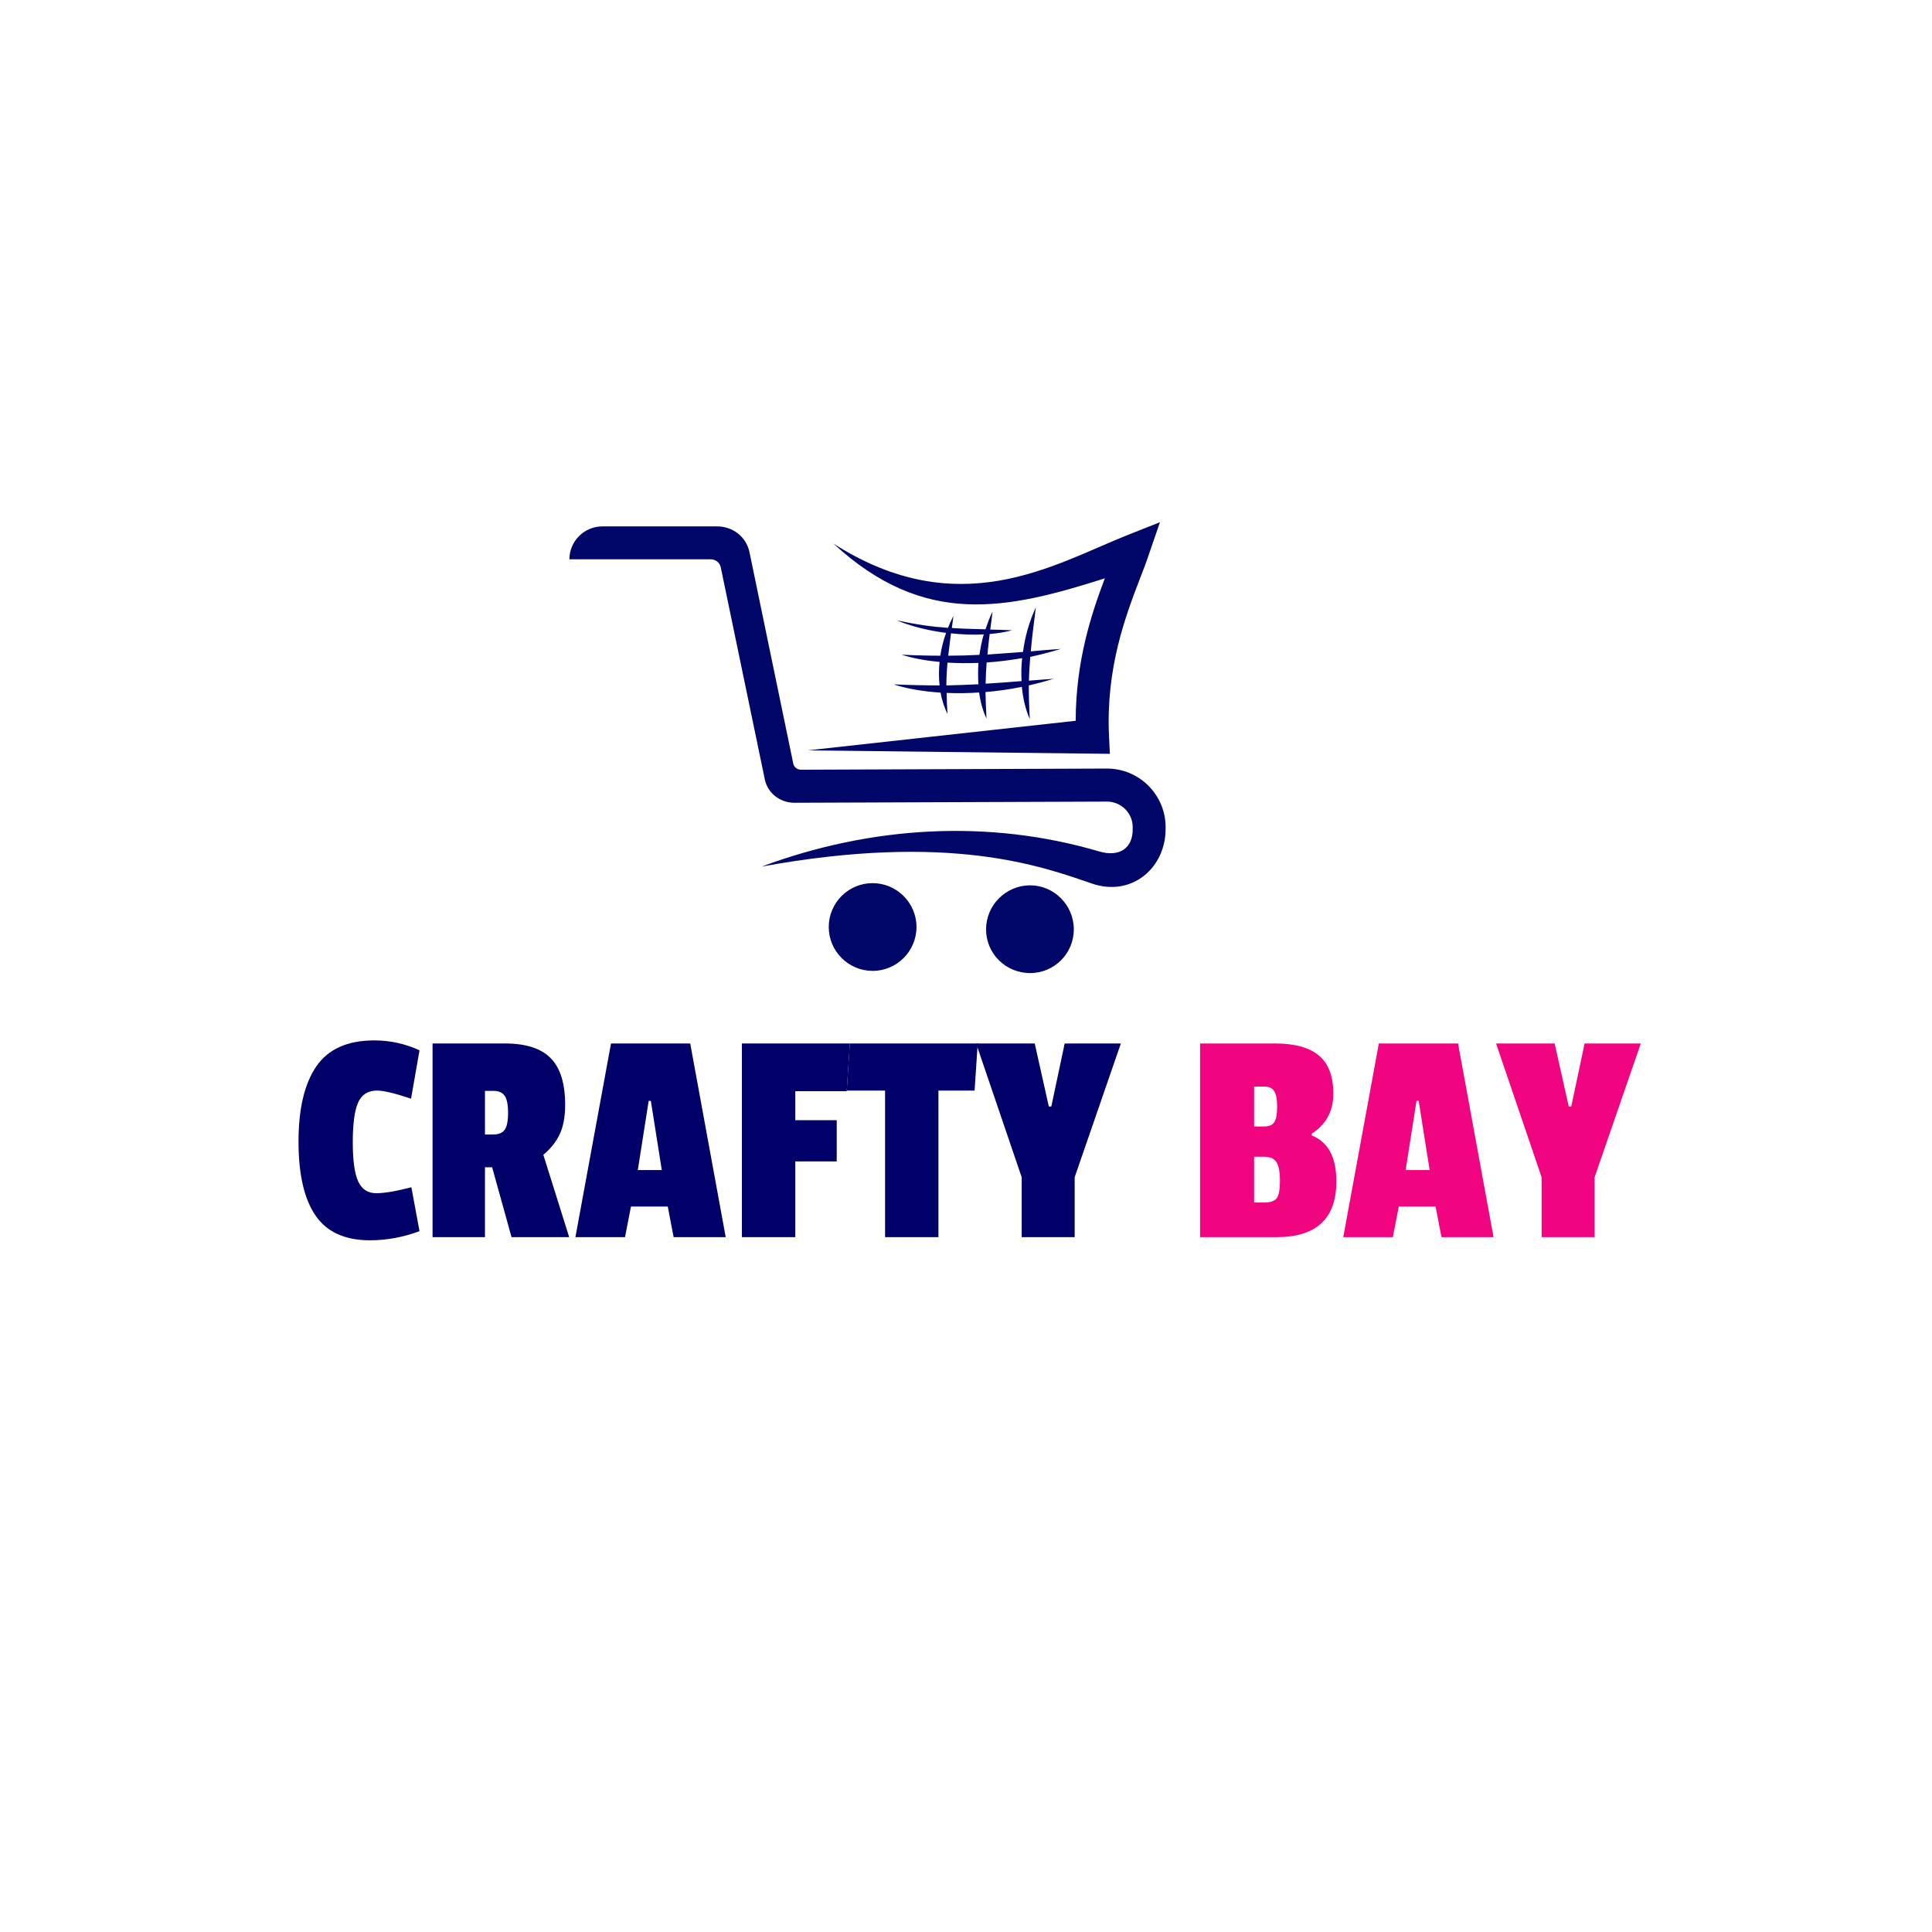
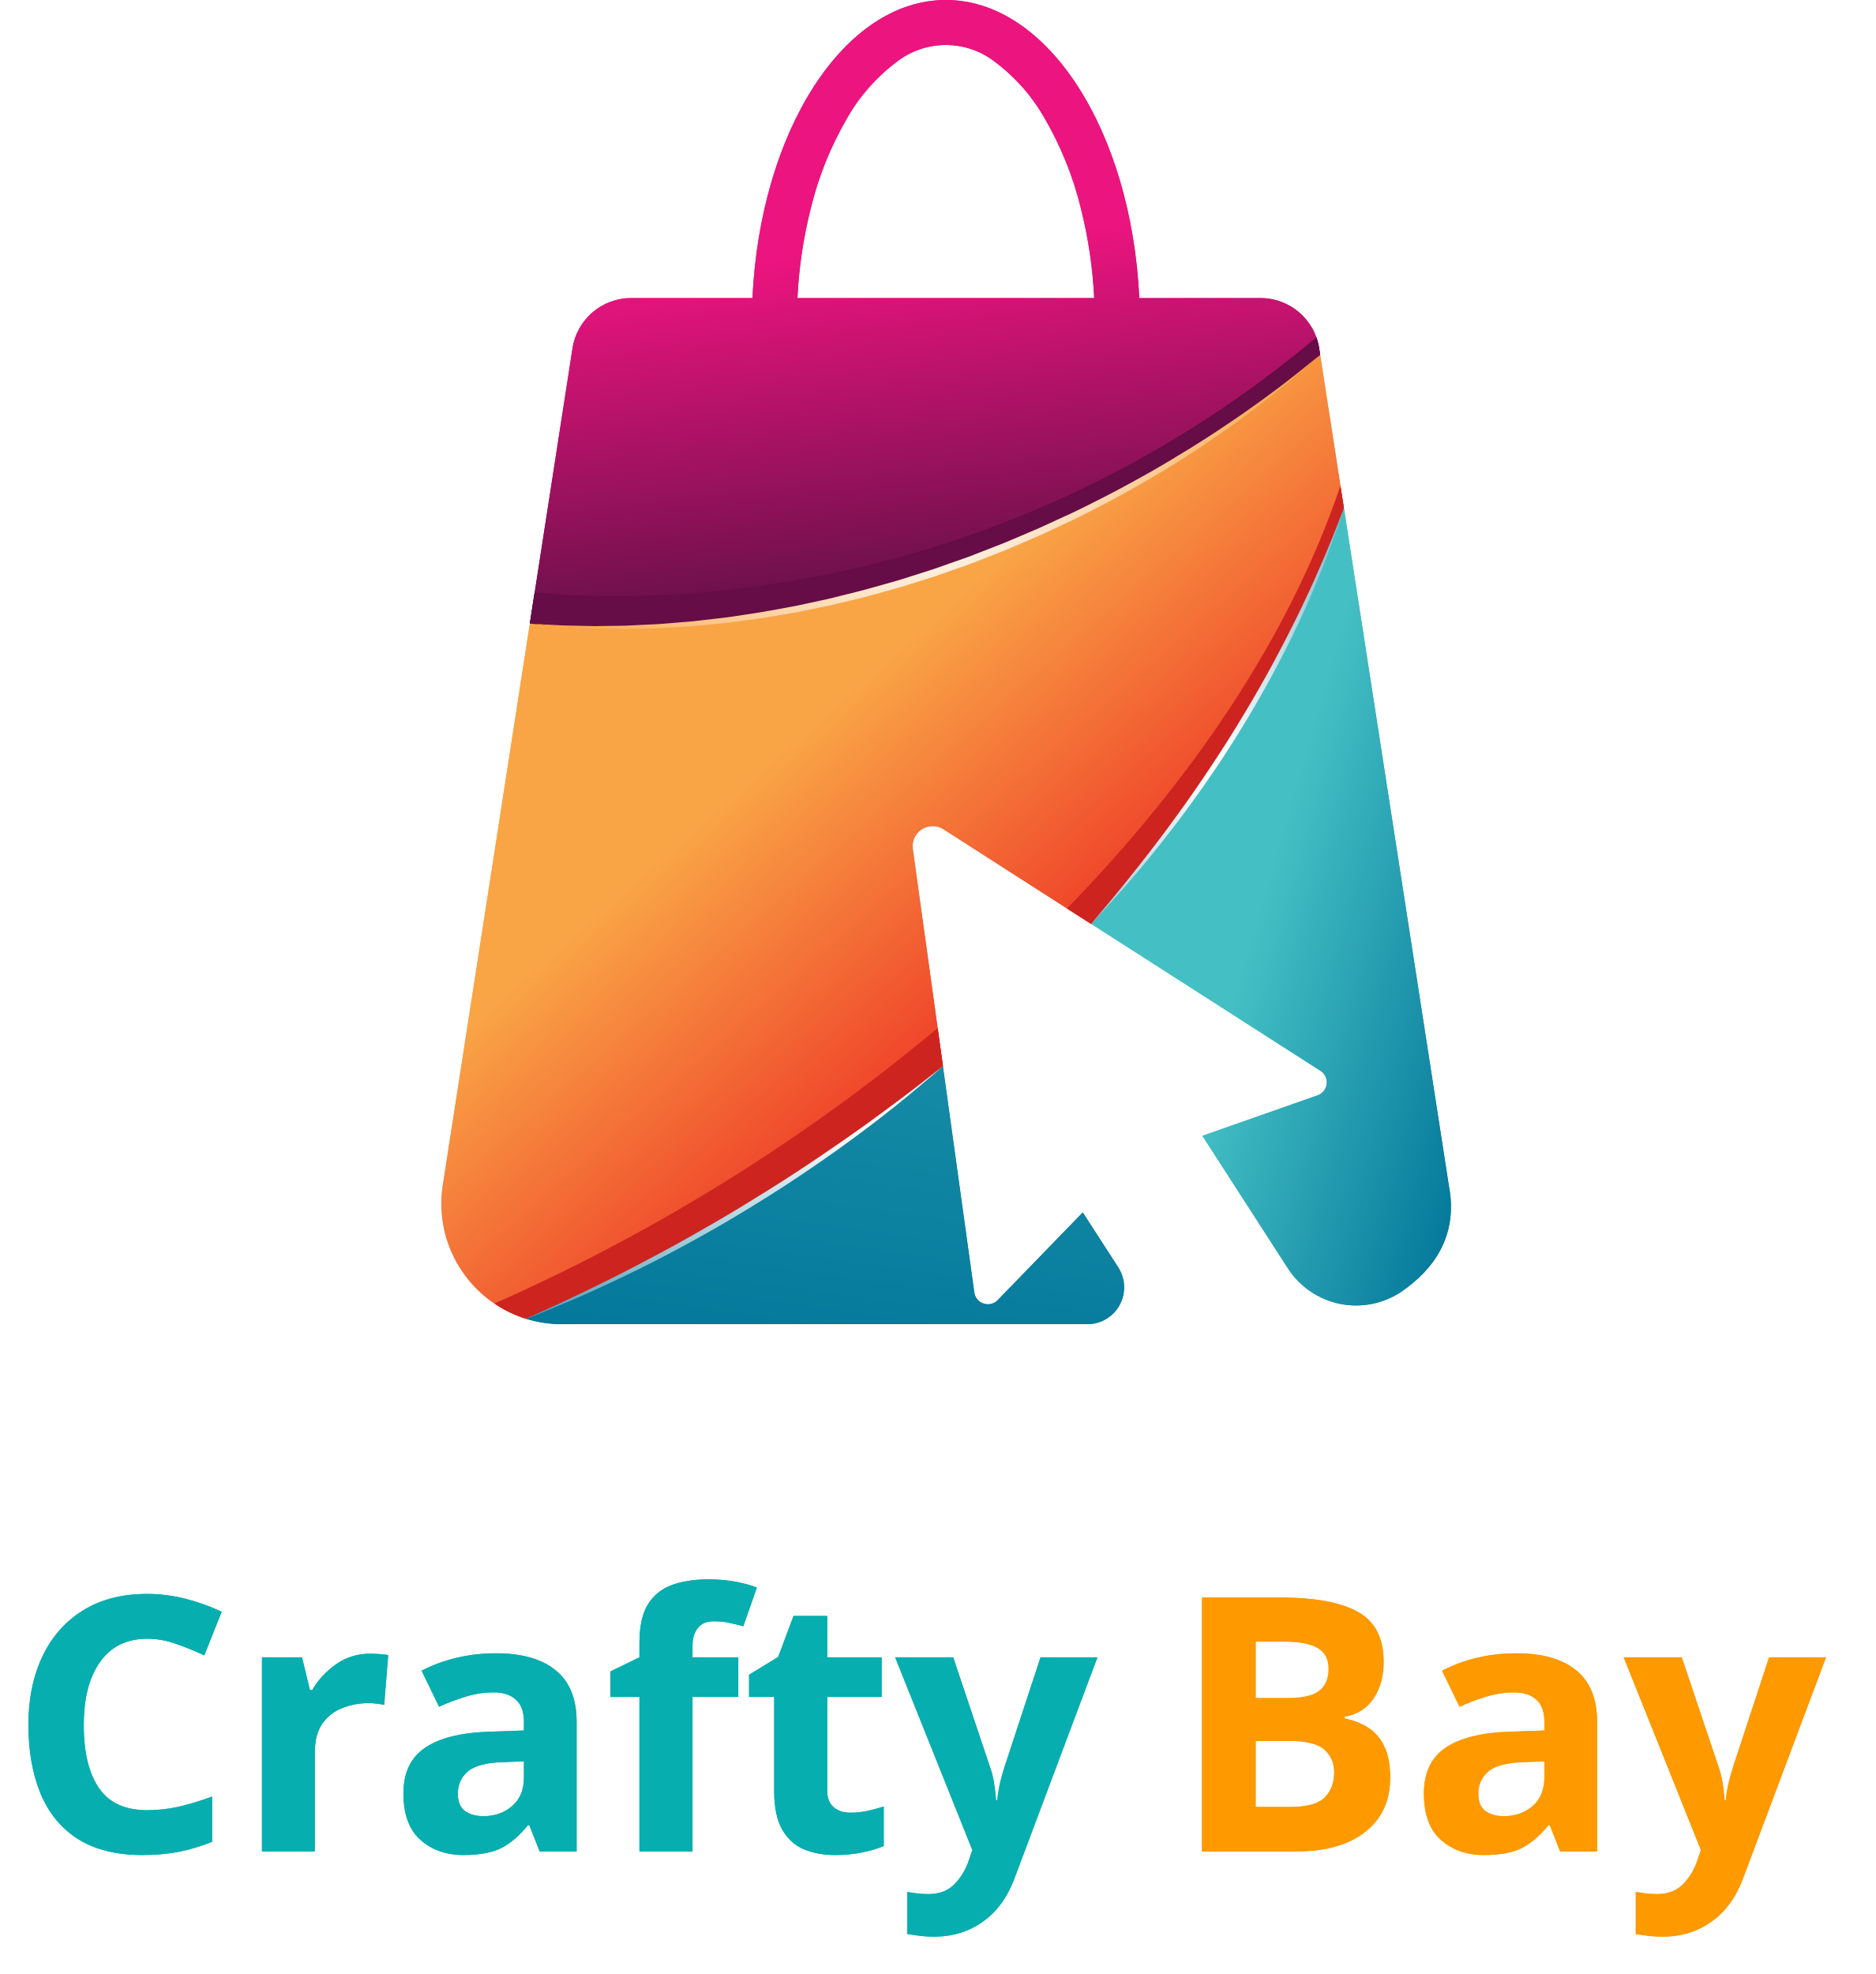
- <svg xmlns="http://www.w3.org/2000/svg" width="500" zoomAndPan="magnify" viewBox="0 0 375 375" height="500" preserveAspectRatio="xMidYMid meet" version="1.2">
+ <svg xmlns="http://www.w3.org/2000/svg" xmlns:xlink="http://www.w3.org/1999/xlink" width="153" height="161" viewBox="0 0 153 161">
  <defs>
-     <clipPath id="6f162f709f">
-       <path d="M 110.312 101.359 L 226.562 101.359 L 226.562 189 L 110.312 189 Z M 110.312 101.359 " />
-     </clipPath>
+     <linearGradient id="linear-gradient" x1="0.525" y1="0.413" x2="1.133" y2="0.803" gradientUnits="objectBoundingBox">
+       <stop offset="0" stop-color="#44c0c4" />
+       <stop offset="1" stop-color="#007398" />
+     </linearGradient>
+     <linearGradient id="linear-gradient-2" x1="0.416" y1="0.376" x2="0.686" y2="0.701" gradientUnits="objectBoundingBox">
+       <stop offset="0" stop-color="#f9a546" />
+       <stop offset="1" stop-color="#ed2f24" />
+     </linearGradient>
+     <linearGradient id="linear-gradient-3" x1="0.448" y1="0.398" x2="0.526" y2="0.97" gradientUnits="objectBoundingBox">
+       <stop offset="0" stop-color="#ec147f" />
+       <stop offset="1" stop-color="#5e1045" />
+     </linearGradient>
+     <linearGradient id="linear-gradient-4" x1="1.813" y1="-3.056" x2="0.338" y2="1.435" xlink:href="#linear-gradient" />
+     <radialGradient id="radial-gradient" cx="0.5" cy="0.5" r="1.441" gradientTransform="translate(0.327) scale(0.347 1)" gradientUnits="objectBoundingBox">
+       <stop offset="0" stop-color="#fff" />
+       <stop offset="1" stop-color="#f9a546" />
+     </radialGradient>
+     <radialGradient id="radial-gradient-2" cx="0.842" cy="0.243" r="2.335" gradientTransform="translate(0.332) scale(0.606 1)" gradientUnits="objectBoundingBox">
+       <stop offset="0" stop-color="#fff" />
+       <stop offset="1" stop-color="#007398" />
+     </radialGradient>
+     <radialGradient id="radial-gradient-3" cx="0.485" cy="0.611" r="1.33" gradientTransform="translate(-0.322) scale(1.644 1)" xlink:href="#radial-gradient-2" />
  </defs>
-   <g id="950bb5ebe6">
-     <g clip-rule="nonzero" clip-path="url(#6f162f709f)">
-       <path style=" stroke:none;fill-rule:nonzero;fill:#010768;fill-opacity:1;" d="M 137.891 108.559 L 110.52 108.559 C 110.52 105.055 113.379 102.172 116.938 102.172 L 139.18 102.172 C 142.203 102.172 144.781 104.133 145.453 107.074 L 153.969 148.195 C 154.109 148.926 154.754 149.402 155.48 149.402 L 214.871 149.176 C 217.949 149.176 220.781 150.41 222.852 152.453 C 224.898 154.473 226.215 157.301 226.242 160.41 L 226.242 160.719 C 226.355 168.367 219.742 174.164 211.957 171.504 C 202.234 168.168 184.391 161.531 147.836 168.199 C 169.098 160.297 191.898 158.953 213.328 165.258 C 217.195 166.406 219.941 164.723 219.855 160.801 L 219.855 160.492 C 219.855 159.148 219.266 157.918 218.371 157.02 C 217.445 156.125 216.215 155.59 214.871 155.59 L 154.191 155.816 C 151.449 155.816 149.012 153.996 148.449 151.277 L 139.906 110.152 C 139.738 109.203 138.871 108.559 137.945 108.559 Z M 173.605 132.844 C 176.996 132.984 179.797 133.039 182.375 133.039 C 182.207 131.586 182.207 130.07 182.375 128.477 C 179.602 128.223 177.078 127.746 174.98 127.074 C 177.836 127.215 180.246 127.27 182.516 127.27 C 182.738 125.812 183.102 124.301 183.637 122.844 C 179.91 122.367 176.52 121.445 174.055 120.406 C 177.949 121.246 180.832 121.641 184 121.863 C 184.309 121.078 184.672 120.297 185.062 119.539 C 184.953 120.379 184.84 121.164 184.754 121.891 C 186.688 122.031 188.762 122.086 191.281 122.145 C 191.676 120.996 192.094 119.82 192.656 118.699 C 192.488 119.93 192.375 121.137 192.207 122.199 C 193.496 122.227 194.895 122.254 196.465 122.34 C 195.062 122.703 193.609 122.93 192.094 123.066 C 191.926 124.523 191.758 125.812 191.676 127.047 C 193.719 126.906 195.961 126.738 198.566 126.543 C 198.93 123.684 199.742 120.715 201.059 117.887 C 200.609 121.414 200.273 124.105 200.078 126.43 C 201.844 126.262 203.777 126.094 205.906 125.953 C 203.945 126.543 201.984 127.074 199.965 127.496 C 199.855 129.148 199.742 130.633 199.715 132.117 C 201.199 132.004 202.797 131.863 204.531 131.754 C 202.938 132.23 201.281 132.676 199.688 133.039 C 199.688 134.973 199.742 137.047 199.883 139.566 C 199.098 137.832 198.566 135.676 198.34 133.32 C 195.988 133.797 193.637 134.133 191.281 134.328 C 191.309 135.844 191.367 137.523 191.48 139.457 C 190.805 138.055 190.301 136.32 190.051 134.414 C 187.895 134.555 185.766 134.582 183.746 134.496 C 183.746 135.73 183.805 137.02 183.914 138.586 C 183.328 137.383 182.824 135.98 182.57 134.441 C 179.18 134.219 176.129 133.684 173.633 132.902 Z M 191.309 132.703 C 193.383 132.594 195.652 132.398 198.285 132.199 C 198.203 130.773 198.23 129.258 198.398 127.746 C 196.074 128.137 193.746 128.445 191.508 128.586 C 191.395 130.016 191.34 131.359 191.309 132.703 Z M 184.055 127.27 C 186.102 127.27 188.031 127.215 190.105 127.102 C 190.301 125.785 190.555 124.469 190.945 123.125 C 188.844 123.266 186.688 123.152 184.586 122.93 C 184.363 124.582 184.223 125.98 184.055 127.242 Z M 183.719 133.039 C 185.734 132.984 187.727 132.93 189.91 132.816 C 189.824 131.473 189.824 130.098 189.91 128.672 C 187.863 128.754 185.82 128.727 183.914 128.613 C 183.773 130.156 183.691 131.527 183.691 133.039 Z M 191.395 180.383 C 191.395 185.09 195.203 188.871 199.938 188.871 C 204.672 188.871 208.426 185.062 208.426 180.383 C 208.426 175.703 204.617 171.84 199.938 171.84 C 195.262 171.84 191.395 175.676 191.395 180.383 Z M 169.375 171.418 C 164.672 171.418 160.859 175.23 160.859 179.934 C 160.859 184.641 164.699 188.449 169.375 188.449 C 174.055 188.449 177.891 184.641 177.891 179.934 C 177.891 175.23 174.055 171.418 169.375 171.418 Z M 215.43 146.32 L 215.262 142.957 C 214.617 129.594 218.512 119.512 221.258 112.312 C 221.957 110.547 222.547 108.977 222.883 107.941 L 225.148 101.359 L 218.652 103.934 C 204.504 109.594 186.129 121.078 161.758 105.504 C 179.434 121.809 195.344 118.336 214.449 112.254 C 211.844 119.145 208.82 128.223 208.789 139.902 L 156.742 145.648 Z M 215.43 146.32 " />
-     </g>
-     <g style="fill:#010068;fill-opacity:1;">
-       <g transform="translate(56.48897, 240.1303)">
-         <path style="stroke:none" d="M 11.984 -18.422 C 11.984 -14.859 12.336 -12.316 13.047 -10.797 C 13.754 -9.285 14.914 -8.531 16.531 -8.531 C 18.145 -8.531 20.422 -8.914 23.359 -9.688 L 24.938 -1.156 C 21.75 0.02 18.539 0.609 15.312 0.609 C 10.469 0.609 6.945 -0.992 4.75 -4.203 C 2.551 -7.41 1.453 -12.191 1.453 -18.547 C 1.453 -24.91 2.602 -29.773 4.906 -33.141 C 7.207 -36.504 10.957 -38.188 16.156 -38.188 C 19.227 -38.188 22.156 -37.547 24.938 -36.266 L 23.297 -26.875 C 20.148 -27.926 17.953 -28.453 16.703 -28.453 C 14.93 -28.453 13.703 -27.672 13.016 -26.109 C 12.328 -24.555 11.984 -21.992 11.984 -18.422 Z M 11.984 -18.422 " />
+   <g id="Group_1018" data-name="Group 1018" transform="translate(-129 -287)">
+     <g id="Group_515" data-name="Group 515">
+       <g id="Group_512" data-name="Group 512" transform="translate(5673 -445)">
+         <text id="Crafty" transform="translate(-5496 883)" fill="#07aeaf" font-size="29" font-family="Poppins-Bold, Poppins" font-weight="700">
+           <tspan x="-47.371" y="0">Crafty</tspan>
+         </text>
+         <text id="Bay" transform="translate(-5420 883)" fill="#fe9900" font-size="29" font-family="Poppins-Bold, Poppins" font-weight="700">
+           <tspan x="-28.565" y="0">Bay</tspan>
+         </text>
      </g>
-     </g>
-     <g style="fill:#010068;fill-opacity:1;">
-       <g transform="translate(81.30481, 240.1303)">
-         <path style="stroke:none" d="M 28.391 -25.672 C 28.391 -23.41 28.047 -21.531 27.359 -20.031 C 26.672 -18.539 25.602 -17.191 24.156 -15.984 L 29.172 0 L 17.984 0 L 14.219 -13.562 L 12.828 -13.562 L 12.828 0 L 2.656 0 L 2.656 -37.594 L 16.703 -37.594 C 20.742 -37.594 23.703 -36.645 25.578 -34.75 C 27.453 -32.852 28.391 -29.828 28.391 -25.672 Z M 14.406 -19.922 C 15.457 -19.922 16.203 -20.223 16.641 -20.828 C 17.086 -21.43 17.312 -22.531 17.312 -24.125 C 17.312 -25.719 17.086 -26.828 16.641 -27.453 C 16.203 -28.078 15.477 -28.391 14.469 -28.391 L 12.828 -28.391 L 12.828 -19.922 Z M 14.406 -19.922 " />
+       <g id="Group_511" data-name="Group 511" transform="translate(-1295.285 -729.51)">
+         <path id="Path_713" data-name="Path 713" d="M2214.519,1638.7c.814,4.185-1.316,6.925-3.836,8.661a6.622,6.622,0,0,1-9.3-1.9l-6.961-10.79,9.3-3.269a1.126,1.126,0,0,0,.4-1.988l-18.779-12.036a108.792,108.792,0,0,0,12.378-16.521,90.682,90.682,0,0,0,8.244-17.391Z" transform="translate(-672.064 -525.523)" fill="url(#linear-gradient)" />
+         <path id="Path_714" data-name="Path 714" d="M1531.962,1412.48l1.937,12.5a99.714,99.714,0,0,1-20.621,33.911l-12.11-7.762a1.64,1.64,0,0,0-2.443,1.563l2.469,17.8a132.122,132.122,0,0,1-34.011,20.6,9.833,9.833,0,0,1-6.779-10.888l7.1-45.805c13.662,1.3,29.333-1.5,44.416-8.816A92.49,92.49,0,0,0,1531.962,1412.48Z" transform="translate(0 -367.03)" fill="url(#linear-gradient-2)" />
+         <path id="Path_715" data-name="Path 715" d="M1623.38,1044.917l.083.534a92.493,92.493,0,0,1-20.047,13.106c-15.083,7.317-30.753,10.117-44.415,8.816l3.48-22.456a4.835,4.835,0,0,1,4.778-4.094h9.9c.639-13.6,7.458-24.313,15.776-24.313s15.137,10.708,15.776,24.313h9.9A4.836,4.836,0,0,1,1623.38,1044.917Zm-42.553-4.094h24.207a37.353,37.353,0,0,0-1.078-7.285,27.593,27.593,0,0,0-2.981-7.408,14.959,14.959,0,0,0-4-4.547,6.53,6.53,0,0,0-8.089,0,14.969,14.969,0,0,0-4,4.547,27.573,27.573,0,0,0-2.981,7.408,37.307,37.307,0,0,0-1.078,7.285Z" transform="translate(-91.5)" fill="url(#linear-gradient-3)" />
+         <path id="Path_716" data-name="Path 716" d="M1602.964,2222.659a3,3,0,0,1-2.521,4.627h-42.859a9.85,9.85,0,0,1-2.934-.444,132.122,132.122,0,0,0,34.011-20.6l2.572,18.538a1.125,1.125,0,0,0,1.97.471l6.865-7.078,2.9,4.488Z" transform="translate(-87.469 -1102.776)" fill="url(#linear-gradient-4)" />
+         <g id="Group_510" data-name="Group 510" transform="translate(1464.613 1056.121)">
+           <path id="Path_717" data-name="Path 717" d="M2160.517,1594.218a99.7,99.7,0,0,0,20.621-33.911l-.283-1.826c-4.153,12.343-12.192,24.1-22.3,34.484Z" transform="translate(-2111.853 -1558.48)" fill="#ce2420" />
+           <path id="Path_718" data-name="Path 718" d="M1522.069,2187.542a132.122,132.122,0,0,0,34.011-20.6l-.43-3.1A152.978,152.978,0,0,1,1519.5,2186.3,9.776,9.776,0,0,0,1522.069,2187.542Z" transform="translate(-1519.5 -2119.596)" fill="#ce2420" />
+         </g>
+         <path id="Path_719" data-name="Path 719" d="M1559.395,1413.782l-.395,2.546a79.662,79.662,0,0,0,29.592-3.092,94.5,94.5,0,0,0,14.823-5.723,92.484,92.484,0,0,0,20.047-13.107l-.083-.533a4.77,4.77,0,0,0-.227-.892C1599.8,1412.584,1573.635,1415.161,1559.395,1413.782Z" transform="translate(-91.5 -348.955)" fill="#660c46" />
+         <path id="Path_720" data-name="Path 720" d="M1559,1434.394l2.179.121c.182.008.363.027.544.027l.545.012,1.09.024.545.012.273.006c.091,0,.182,0,.273,0l1.09-.016,1.09-.016.273-.005.272-.014.545-.028,1.088-.052c.363-.02.726-.026,1.088-.062l2.171-.179c.091-.008.181-.014.271-.023l.27-.032.541-.063,1.082-.123.541-.062.271-.031.269-.04,1.077-.161c1.438-.194,2.862-.481,4.29-.736l2.128-.459.532-.115c.177-.037.352-.086.528-.129l1.055-.265c1.412-.333,2.8-.752,4.2-1.142l2.073-.659.518-.165c.086-.028.173-.054.259-.083l.257-.091,1.025-.363,1.027-.36.513-.18.507-.2,2.03-.786c.341-.126.671-.276,1.006-.416l1-.425,1-.425c.168-.068.33-.151.5-.224l.495-.227,1.978-.909c.651-.321,1.307-.631,1.951-.965,1.3-.653,2.573-1.343,3.842-2.049s2.512-1.457,3.749-2.217,2.448-1.563,3.65-2.381,2.381-1.668,3.543-2.541c.576-.444,1.157-.881,1.723-1.338s1.136-.909,1.7-1.368c-.546.482-1.087.969-1.644,1.438s-1.12.93-1.683,1.392q-1.706,1.366-3.472,2.656-1.777,1.274-3.608,2.472c-.3.2-.614.393-.922.589l-.462.292-.466.285-.935.569-.943.555c-.313.187-.632.364-.949.545s-.633.363-.954.536l-.962.522c-.321.173-.646.338-.969.508-.645.342-1.3.66-1.952.99l-1.98.933c-.331.153-.658.315-.992.461l-1.006.431-1.006.431c-.336.142-.668.294-1.01.422l-2.039.8-.51.2-.516.183-1.032.365-1.033.362-.258.091c-.086.029-.174.056-.261.083l-.523.165-2.089.657-2.109.589-.527.147c-.088.024-.175.05-.264.072l-.266.065-1.064.257-1.065.256c-.178.041-.354.088-.533.124l-.536.11-2.144.441c-1.439.246-2.875.512-4.325.683l-1.085.145-.271.036-.273.027-.545.053-1.089.107-.544.052-.272.026c-.091.008-.182.012-.273.018l-2.185.131c-.363.028-.729.026-1.093.038l-1.093.026-.547.011-.273.006-.273,0-1.093-.018-1.093-.018c-.091,0-.182,0-.273-.006l-.273-.015-.546-.029-1.091-.058c-.364-.02-.727-.034-1.09-.074l-2.174-.21Z" transform="translate(-91.5 -367.022)" fill="url(#radial-gradient)" />
+         <path id="Path_721" data-name="Path 721" d="M1554.631,2226.861l2.273-1.028q1.132-.523,2.256-1.064,2.248-1.077,4.46-2.226c1.473-.769,2.937-1.552,4.383-2.369s2.885-1.647,4.3-2.51,2.828-1.742,4.219-2.65,2.766-1.838,4.13-2.787,2.708-1.926,4.038-2.922l1-.748.99-.758,1.963-1.539-.94.822-.953.806-.961.8-.969.787q-1.953,1.557-3.972,3.028c-1.344.983-2.717,1.928-4.1,2.853s-2.8,1.811-4.219,2.677-2.869,1.7-4.328,2.5-2.935,1.577-4.429,2.313-3,1.446-4.523,2.119q-1.143.5-2.3.979l-1.156.472-1.163.453Z" transform="translate(-87.45 -1102.795)" fill="url(#radial-gradient-2)" />
+         <path id="Path_722" data-name="Path 722" d="M2185.34,1617.381q.81-.951,1.613-1.907t1.577-1.935q1.563-1.945,3.048-3.948c.987-1.337,1.955-2.689,2.885-4.066s1.839-2.768,2.708-4.184,1.712-2.847,2.517-4.3,1.573-2.926,2.312-4.416,1.433-3,2.092-4.526q.5-1.143.965-2.3t.9-2.327l-.387,1.188c-.137.393-.271.788-.412,1.18-.282.784-.573,1.565-.877,2.341q-.921,2.324-1.985,4.591c-.706,1.511-1.467,3-2.258,4.466s-1.636,2.909-2.508,4.33-1.79,2.816-2.739,4.188-1.932,2.72-2.953,4.038-2.07,2.614-3.153,3.881q-.816.947-1.652,1.875l-.841.924-.857.909Z" transform="translate(-672.064 -525.523)" fill="url(#radial-gradient-3)" />
      </g>
-     </g>
-     <g style="fill:#010068;fill-opacity:1;">
-       <g transform="translate(111.2049, 240.1303)">
-         <path style="stroke:none" d="M 29.656 0 L 19.547 0 L 18.406 -5.938 L 11.266 -5.938 L 10.109 0 L 0.484 0 L 7.391 -37.594 L 22.766 -37.594 Z M 17.25 -13.016 L 15.125 -26.453 L 14.703 -26.453 L 12.594 -13.016 Z M 17.25 -13.016 " />
+       <g id="Group_513" data-name="Group 513" transform="translate(5673 -445)">
+         <text id="Crafty-2" data-name="Crafty" transform="translate(-5496 883)" fill="#07aeaf" font-size="29" font-family="Poppins-Bold, Poppins" font-weight="700">
+           <tspan x="-47.371" y="0">Crafty</tspan>
+         </text>
+         <text id="Bay-2" data-name="Bay" transform="translate(-5420 883)" fill="#fe9900" font-size="29" font-family="Poppins-Bold, Poppins" font-weight="700">
+           <tspan x="-28.565" y="0">Bay</tspan>
+         </text>
      </g>
-     </g>
-     <g style="fill:#010068;fill-opacity:1;">
-       <g transform="translate(141.347, 240.1303)">
-         <path style="stroke:none" d="M 23 -28.328 L 13.016 -28.328 L 13.016 -22.703 L 21.062 -22.703 L 21.062 -14.703 L 13.016 -14.703 L 13.016 0 L 2.656 0 L 2.656 -37.594 L 23.609 -37.594 Z M 23 -28.328 " />
-       </g>
-     </g>
-     <g style="fill:#010068;fill-opacity:1;">
-       <g transform="translate(164.6497, 240.1303)">
-         <path style="stroke:none" d="M 24.516 -28.453 L 17.5 -28.453 L 17.5 0 L 7.141 0 L 7.141 -28.453 L -0.297 -28.453 L 0.297 -37.594 L 25.125 -37.594 Z M 24.516 -28.453 " />
-       </g>
-     </g>
-     <g style="fill:#010068;fill-opacity:1;">
-       <g transform="translate(189.4656, 240.1303)">
-         <path style="stroke:none" d="M 28.094 -37.594 L 19.125 -11.625 L 19.125 0 L 8.844 0 L 8.844 -11.625 L 0 -37.594 L 11.375 -37.594 L 14.109 -25.359 L 14.594 -25.359 L 17.188 -37.594 Z M 28.094 -37.594 " />
-       </g>
-     </g>
-     <g style="fill:#010068;fill-opacity:1;">
-       <g transform="translate(217.5499, 240.1303)">
-         <path style="stroke:none" d="" />
-       </g>
-     </g>
-     <g style="fill:#f00480;fill-opacity:1;">
-       <g transform="translate(230.2792, 240.1303)">
-         <path style="stroke:none" d="M 29.109 -10.828 C 29.109 -3.609 25.238 0 17.5 0 L 2.656 0 L 2.656 -37.594 L 17.188 -37.594 C 21.02 -37.594 23.863 -36.812 25.719 -35.25 C 27.582 -33.695 28.516 -31.227 28.516 -27.844 C 28.516 -24.457 27.117 -21.875 24.328 -20.094 L 24.328 -19.734 C 27.516 -18.484 29.109 -15.516 29.109 -10.828 Z M 15.078 -6.719 C 16.285 -6.719 17.098 -6.988 17.516 -7.531 C 17.941 -8.082 18.156 -9.211 18.156 -10.922 C 18.156 -12.641 17.93 -13.848 17.484 -14.547 C 17.047 -15.254 16.242 -15.609 15.078 -15.609 L 13.141 -15.609 L 13.141 -6.719 Z M 15.125 -21.484 C 16.062 -21.484 16.707 -21.766 17.062 -22.328 C 17.426 -22.898 17.609 -23.898 17.609 -25.328 C 17.609 -26.766 17.414 -27.773 17.031 -28.359 C 16.656 -28.941 16.004 -29.234 15.078 -29.234 L 13.141 -29.234 L 13.141 -21.484 Z M 15.125 -21.484 " />
-       </g>
-     </g>
-     <g style="fill:#f00480;fill-opacity:1;">
-       <g transform="translate(260.2398, 240.1303)">
-         <path style="stroke:none" d="M 29.656 0 L 19.547 0 L 18.406 -5.938 L 11.266 -5.938 L 10.109 0 L 0.484 0 L 7.391 -37.594 L 22.766 -37.594 Z M 17.25 -13.016 L 15.125 -26.453 L 14.703 -26.453 L 12.594 -13.016 Z M 17.25 -13.016 " />
-       </g>
-     </g>
-     <g style="fill:#f00480;fill-opacity:1;">
-       <g transform="translate(290.3819, 240.1303)">
-         <path style="stroke:none" d="M 28.094 -37.594 L 19.125 -11.625 L 19.125 0 L 8.844 0 L 8.844 -11.625 L 0 -37.594 L 11.375 -37.594 L 14.109 -25.359 L 14.594 -25.359 L 17.188 -37.594 Z M 28.094 -37.594 " />
+       <g id="Group_514" data-name="Group 514" transform="translate(-1295.285 -729.51)">
+         <path id="Path_713-2" data-name="Path 713" d="M2214.519,1638.7c.814,4.185-1.316,6.925-3.836,8.661a6.622,6.622,0,0,1-9.3-1.9l-6.961-10.79,9.3-3.269a1.126,1.126,0,0,0,.4-1.988l-18.779-12.036a108.792,108.792,0,0,0,12.378-16.521,90.682,90.682,0,0,0,8.244-17.391Z" transform="translate(-672.064 -525.523)" fill="url(#linear-gradient)" />
+         <path id="Path_714-2" data-name="Path 714" d="M1531.962,1412.48l1.937,12.5a99.714,99.714,0,0,1-20.621,33.911l-12.11-7.762a1.64,1.64,0,0,0-2.443,1.563l2.469,17.8a132.122,132.122,0,0,1-34.011,20.6,9.833,9.833,0,0,1-6.779-10.888l7.1-45.805c13.662,1.3,29.333-1.5,44.416-8.816A92.49,92.49,0,0,0,1531.962,1412.48Z" transform="translate(0 -367.03)" fill="url(#linear-gradient-2)" />
+         <path id="Path_715-2" data-name="Path 715" d="M1623.38,1044.917l.083.534a92.493,92.493,0,0,1-20.047,13.106c-15.083,7.317-30.753,10.117-44.415,8.816l3.48-22.456a4.835,4.835,0,0,1,4.778-4.094h9.9c.639-13.6,7.458-24.313,15.776-24.313s15.137,10.708,15.776,24.313h9.9A4.836,4.836,0,0,1,1623.38,1044.917Zm-42.553-4.094h24.207a37.353,37.353,0,0,0-1.078-7.285,27.593,27.593,0,0,0-2.981-7.408,14.959,14.959,0,0,0-4-4.547,6.53,6.53,0,0,0-8.089,0,14.969,14.969,0,0,0-4,4.547,27.573,27.573,0,0,0-2.981,7.408,37.307,37.307,0,0,0-1.078,7.285Z" transform="translate(-91.5)" fill="url(#linear-gradient-3)" />
+         <path id="Path_716-2" data-name="Path 716" d="M1602.964,2222.659a3,3,0,0,1-2.521,4.627h-42.859a9.85,9.85,0,0,1-2.934-.444,132.122,132.122,0,0,0,34.011-20.6l2.572,18.538a1.125,1.125,0,0,0,1.97.471l6.865-7.078,2.9,4.488Z" transform="translate(-87.469 -1102.776)" fill="url(#linear-gradient-4)" />
+         <g id="Group_510-2" data-name="Group 510" transform="translate(1464.613 1056.121)">
+           <path id="Path_717-2" data-name="Path 717" d="M2160.517,1594.218a99.7,99.7,0,0,0,20.621-33.911l-.283-1.826c-4.153,12.343-12.192,24.1-22.3,34.484Z" transform="translate(-2111.853 -1558.48)" fill="#ce2420" />
+           <path id="Path_718-2" data-name="Path 718" d="M1522.069,2187.542a132.122,132.122,0,0,0,34.011-20.6l-.43-3.1A152.978,152.978,0,0,1,1519.5,2186.3,9.776,9.776,0,0,0,1522.069,2187.542Z" transform="translate(-1519.5 -2119.596)" fill="#ce2420" />
+         </g>
+         <path id="Path_719-2" data-name="Path 719" d="M1559.395,1413.782l-.395,2.546a79.662,79.662,0,0,0,29.592-3.092,94.5,94.5,0,0,0,14.823-5.723,92.484,92.484,0,0,0,20.047-13.107l-.083-.533a4.77,4.77,0,0,0-.227-.892C1599.8,1412.584,1573.635,1415.161,1559.395,1413.782Z" transform="translate(-91.5 -348.955)" fill="#660c46" />
+         <path id="Path_720-2" data-name="Path 720" d="M1559,1434.394l2.179.121c.182.008.363.027.544.027l.545.012,1.09.024.545.012.273.006c.091,0,.182,0,.273,0l1.09-.016,1.09-.016.273-.005.272-.014.545-.028,1.088-.052c.363-.02.726-.026,1.088-.062l2.171-.179c.091-.008.181-.014.271-.023l.27-.032.541-.063,1.082-.123.541-.062.271-.031.269-.04,1.077-.161c1.438-.194,2.862-.481,4.29-.736l2.128-.459.532-.115c.177-.037.352-.086.528-.129l1.055-.265c1.412-.333,2.8-.752,4.2-1.142l2.073-.659.518-.165c.086-.028.173-.054.259-.083l.257-.091,1.025-.363,1.027-.36.513-.18.507-.2,2.03-.786c.341-.126.671-.276,1.006-.416l1-.425,1-.425c.168-.068.33-.151.5-.224l.495-.227,1.978-.909c.651-.321,1.307-.631,1.951-.965,1.3-.653,2.573-1.343,3.842-2.049s2.512-1.457,3.749-2.217,2.448-1.563,3.65-2.381,2.381-1.668,3.543-2.541c.576-.444,1.157-.881,1.723-1.338s1.136-.909,1.7-1.368c-.546.482-1.087.969-1.644,1.438s-1.12.93-1.683,1.392q-1.706,1.366-3.472,2.656-1.777,1.274-3.608,2.472c-.3.2-.614.393-.922.589l-.462.292-.466.285-.935.569-.943.555c-.313.187-.632.364-.949.545s-.633.363-.954.536l-.962.522c-.321.173-.646.338-.969.508-.645.342-1.3.66-1.952.99l-1.98.933c-.331.153-.658.315-.992.461l-1.006.431-1.006.431c-.336.142-.668.294-1.01.422l-2.039.8-.51.2-.516.183-1.032.365-1.033.362-.258.091c-.086.029-.174.056-.261.083l-.523.165-2.089.657-2.109.589-.527.147c-.088.024-.175.05-.264.072l-.266.065-1.064.257-1.065.256c-.178.041-.354.088-.533.124l-.536.11-2.144.441c-1.439.246-2.875.512-4.325.683l-1.085.145-.271.036-.273.027-.545.053-1.089.107-.544.052-.272.026c-.091.008-.182.012-.273.018l-2.185.131c-.363.028-.729.026-1.093.038l-1.093.026-.547.011-.273.006-.273,0-1.093-.018-1.093-.018c-.091,0-.182,0-.273-.006l-.273-.015-.546-.029-1.091-.058c-.364-.02-.727-.034-1.09-.074l-2.174-.21Z" transform="translate(-91.5 -367.022)" fill="url(#radial-gradient)" />
+         <path id="Path_721-2" data-name="Path 721" d="M1554.631,2226.861l2.273-1.028q1.132-.523,2.256-1.064,2.248-1.077,4.46-2.226c1.473-.769,2.937-1.552,4.383-2.369s2.885-1.647,4.3-2.51,2.828-1.742,4.219-2.65,2.766-1.838,4.13-2.787,2.708-1.926,4.038-2.922l1-.748.99-.758,1.963-1.539-.94.822-.953.806-.961.8-.969.787q-1.953,1.557-3.972,3.028c-1.344.983-2.717,1.928-4.1,2.853s-2.8,1.811-4.219,2.677-2.869,1.7-4.328,2.5-2.935,1.577-4.429,2.313-3,1.446-4.523,2.119q-1.143.5-2.3.979l-1.156.472-1.163.453Z" transform="translate(-87.45 -1102.795)" fill="url(#radial-gradient-2)" />
+         <path id="Path_722-2" data-name="Path 722" d="M2185.34,1617.381q.81-.951,1.613-1.907t1.577-1.935q1.563-1.945,3.048-3.948c.987-1.337,1.955-2.689,2.885-4.066s1.839-2.768,2.708-4.184,1.712-2.847,2.517-4.3,1.573-2.926,2.312-4.416,1.433-3,2.092-4.526q.5-1.143.965-2.3t.9-2.327l-.387,1.188c-.137.393-.271.788-.412,1.18-.282.784-.573,1.565-.877,2.341q-.921,2.324-1.985,4.591c-.706,1.511-1.467,3-2.258,4.466s-1.636,2.909-2.508,4.33-1.79,2.816-2.739,4.188-1.932,2.72-2.953,4.038-2.07,2.614-3.153,3.881q-.816.947-1.652,1.875l-.841.924-.857.909Z" transform="translate(-672.064 -525.523)" fill="url(#radial-gradient-3)" />
      </g>
    </g>
  </g>
</svg>
